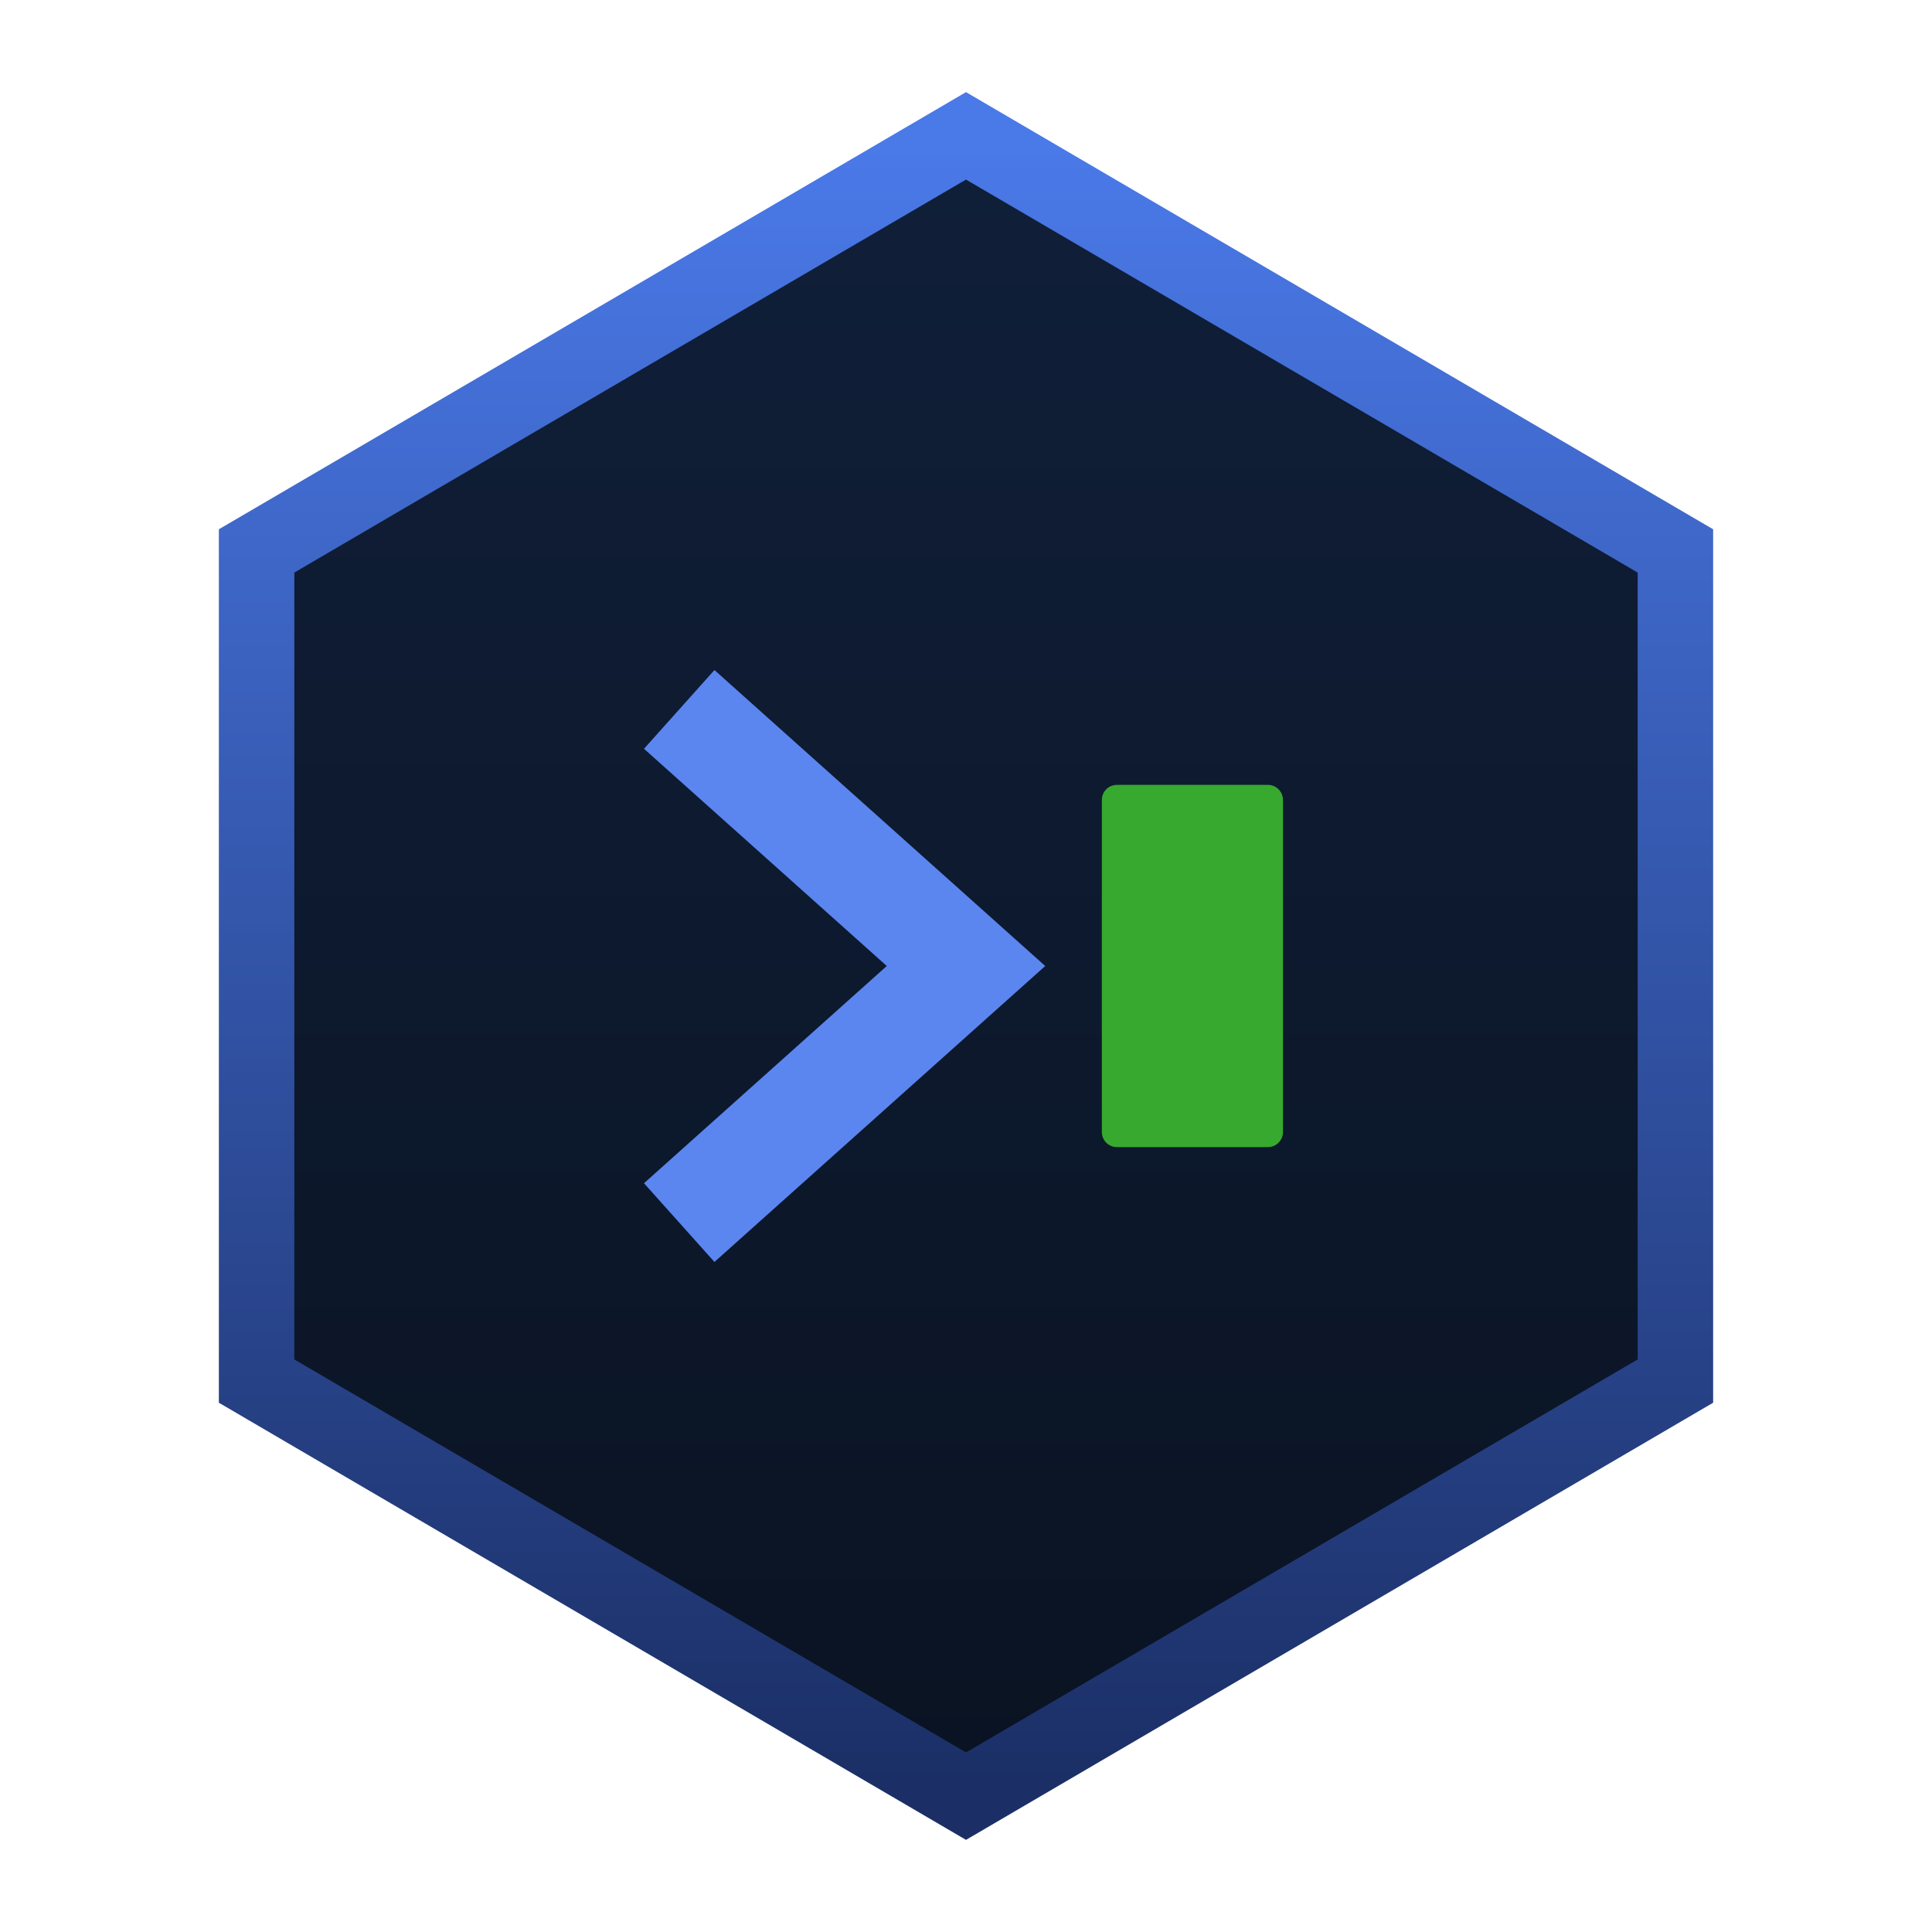
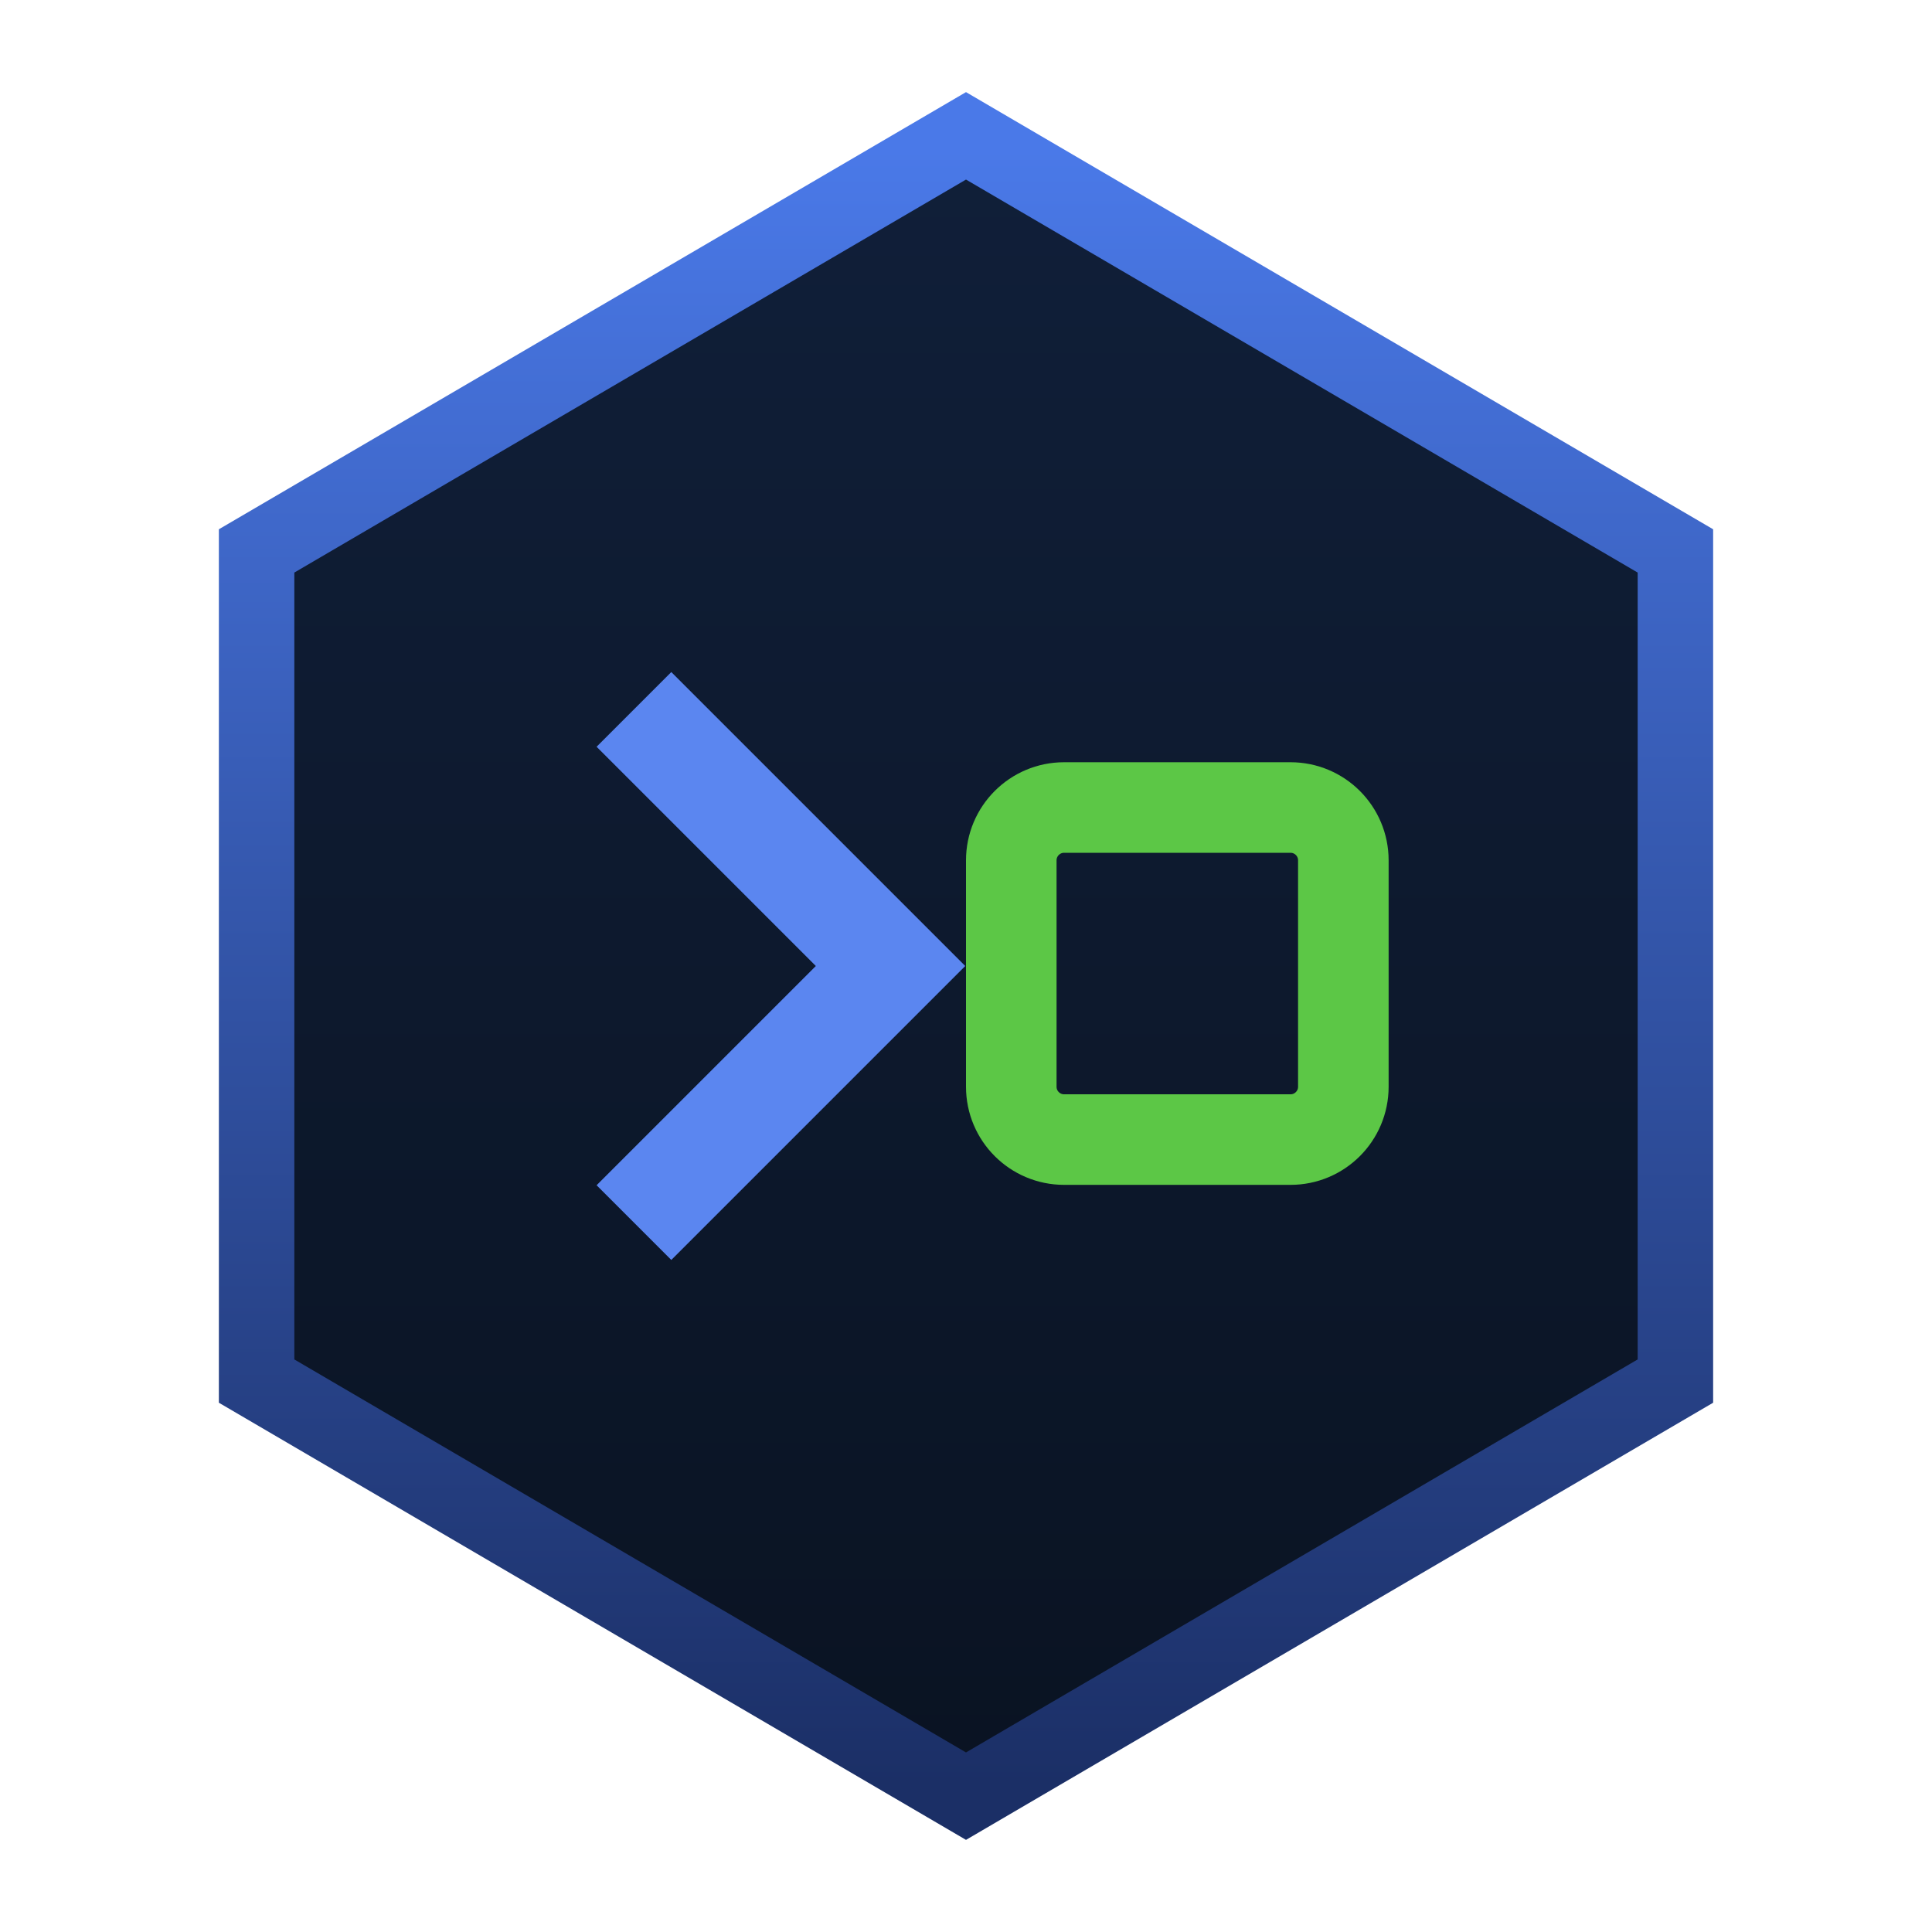
<svg xmlns="http://www.w3.org/2000/svg" width="128" height="128" viewBox="0 0 128 128">
  <defs>
    <linearGradient id="edge" x1="0" y1="0" x2="0" y2="1">
      <stop offset="0" stop-color="#4a79e8" />
      <stop offset="1" stop-color="#1b2f66" />
    </linearGradient>
    <linearGradient id="screen" x1="0" y1="0" x2="0" y2="1">
      <stop offset="0" stop-color="#101f39" />
      <stop offset="1" stop-color="#0a1322" />
    </linearGradient>
  </defs>
  <path d="M64 9 L111 36.5 L111 91.5 L64 119 L17 91.5 L17 36.5 Z" fill="url(#screen)" stroke="url(#edge)" stroke-width="5" stroke-linejoin="miter" />
-   <path d="M45 47 L64 64 L45 81" fill="none" stroke="#5b86f0" stroke-width="7" stroke-linejoin="miter" stroke-linecap="butt" />
-   <rect x="73" y="52" width="12" height="24" rx="1" fill="#37a92e" />
+   <path d="M42 47 L59 64 L42 81" fill="none" stroke="#5b86f0" stroke-width="7" stroke-linejoin="miter" stroke-linecap="butt" />
+   <rect x="67" y="53.5" width="22" height="22" rx="3.5" fill="none" stroke="#5cc746" stroke-width="6" />
</svg>
